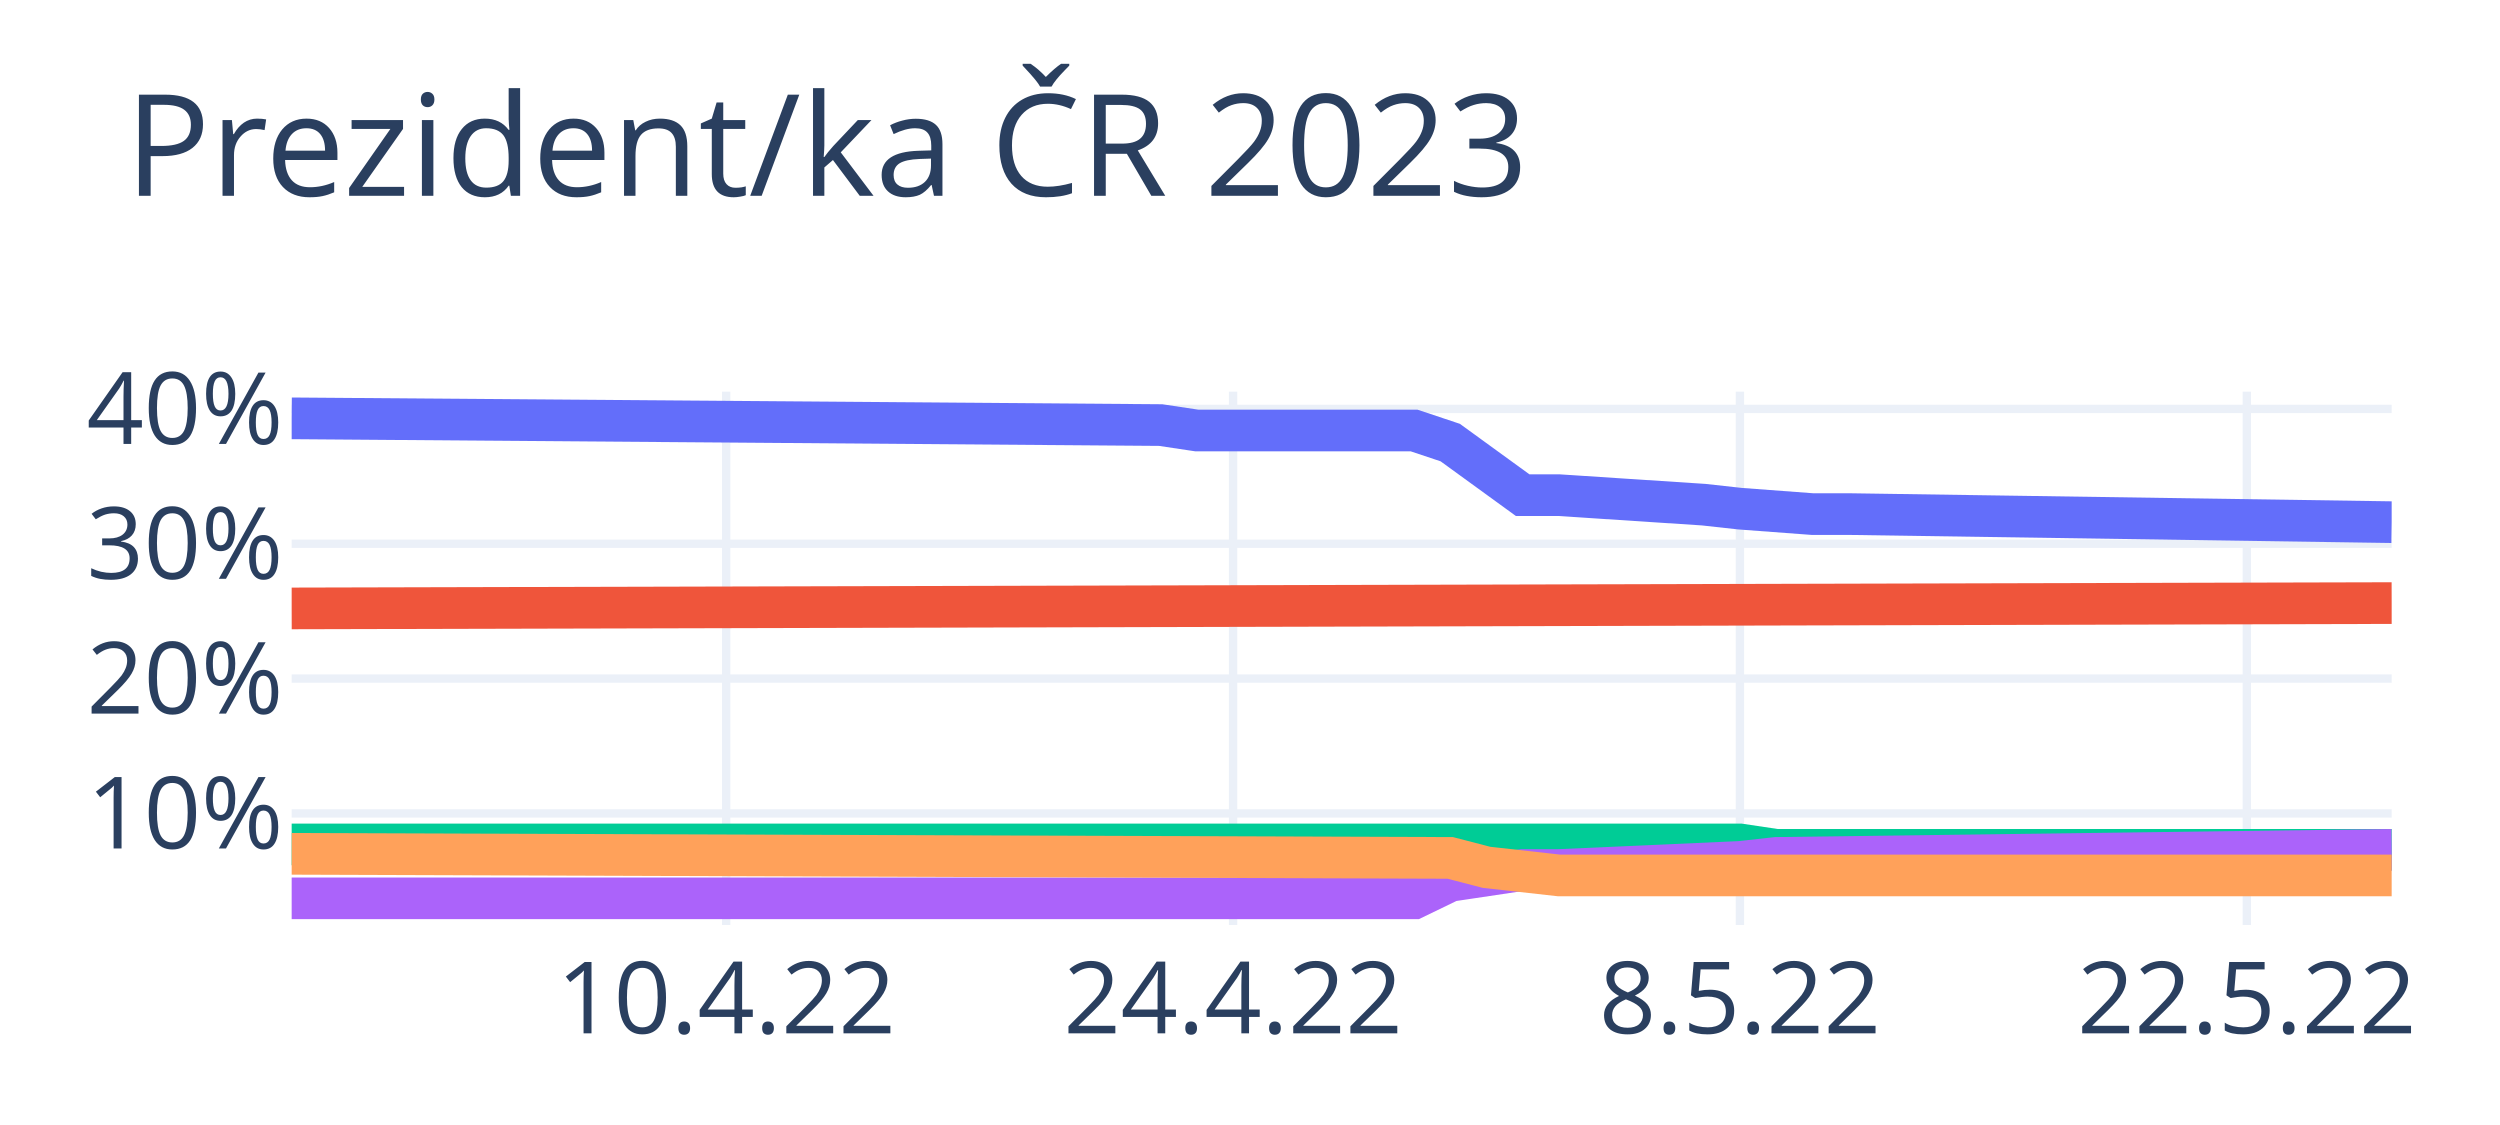
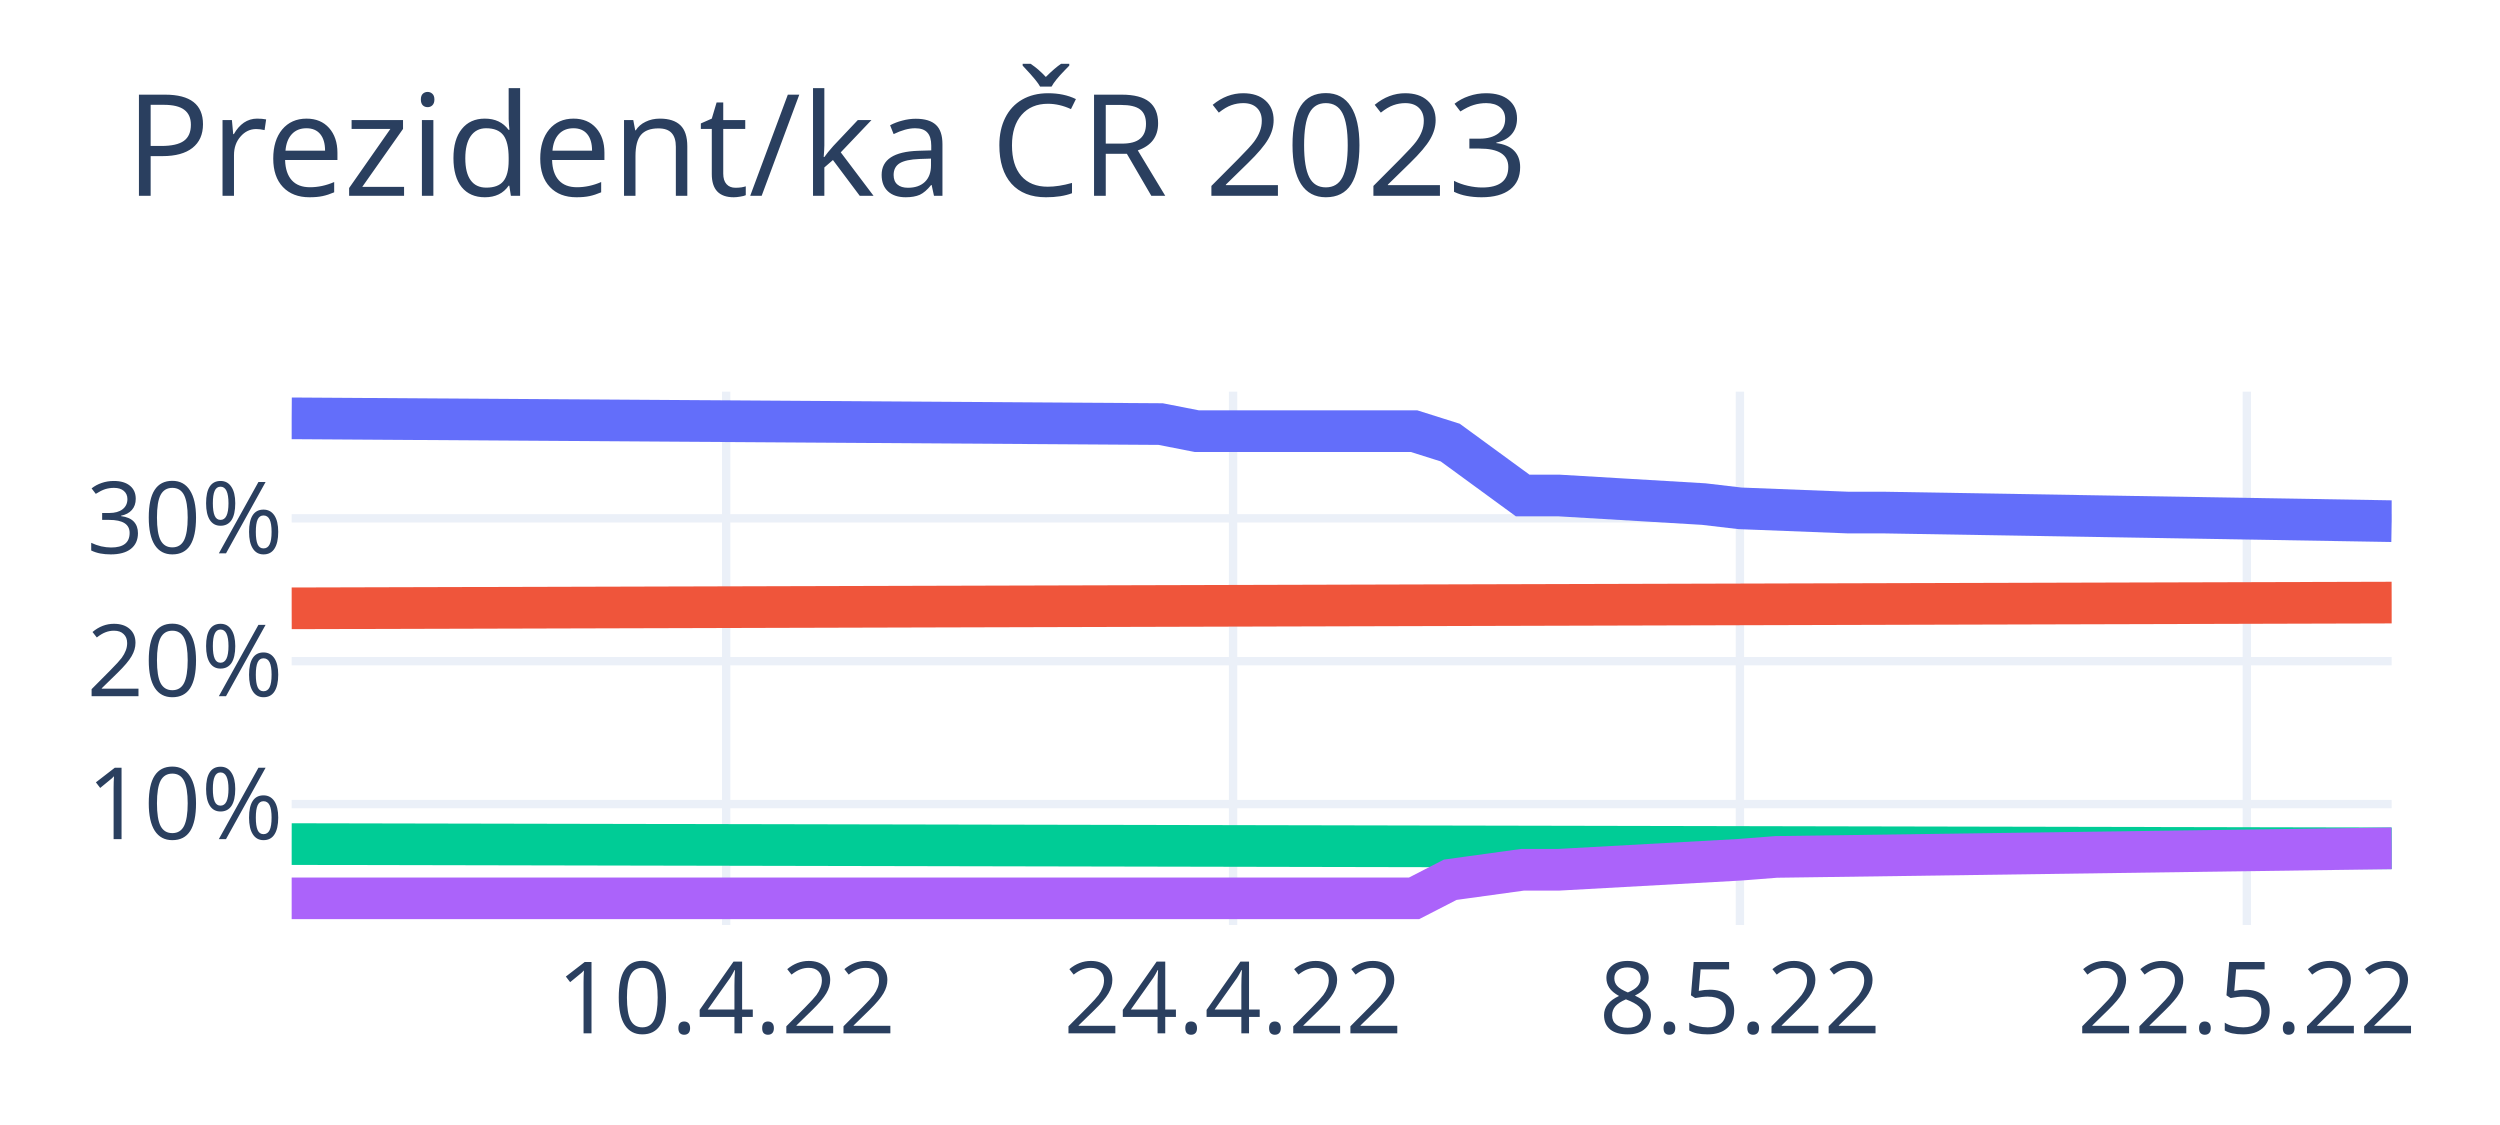
<svg xmlns="http://www.w3.org/2000/svg" class="main-svg" width="300" height="135" style="" viewBox="0 0 300 135">
  <rect x="0" y="0" width="300" height="135" style="fill: rgb(255, 255, 255); fill-opacity: 1;" />
-   <defs id="defs-43b035">
+   <defs id="defs-2d08fd">
    <g class="clips">
-       <clipPath id="clip43b035xyplot" class="plotclip">
+       <clipPath id="clip2d08fdxyplot" class="plotclip">
        <rect width="252" height="64" />
      </clipPath>
-       <clipPath class="axesclip" id="clip43b035x">
+       <clipPath class="axesclip" id="clip2d08fdx">
        <rect x="35" y="0" width="252" height="135" />
      </clipPath>
-       <clipPath class="axesclip" id="clip43b035y">
+       <clipPath class="axesclip" id="clip2d08fdy">
        <rect x="0" y="47" width="300" height="64" />
      </clipPath>
-       <clipPath class="axesclip" id="clip43b035xy">
+       <clipPath class="axesclip" id="clip2d08fdxy">
        <rect x="35" y="47" width="252" height="64" />
      </clipPath>
    </g>
    <g class="gradients" />
    <g class="patterns" />
  </defs>
  <g class="bglayer" />
  <g class="layer-below">
    <g class="imagelayer" />
    <g class="shapelayer" />
  </g>
  <g class="cartesianlayer">
    <g class="subplot xy">
      <g class="layer-subplot">
        <g class="shapelayer" />
        <g class="imagelayer" />
      </g>
      <g class="minor-gridlayer">
        <g class="x" />
        <g class="y" />
      </g>
      <g class="gridlayer">
        <g class="x">
          <path class="xgrid crisp" transform="translate(87.14,0)" d="M0,47v64" style="stroke: rgb(235, 240, 248); stroke-opacity: 1; stroke-width: 1px;" />
          <path class="xgrid crisp" transform="translate(147.97,0)" d="M0,47v64" style="stroke: rgb(235, 240, 248); stroke-opacity: 1; stroke-width: 1px;" />
          <path class="xgrid crisp" transform="translate(208.79,0)" d="M0,47v64" style="stroke: rgb(235, 240, 248); stroke-opacity: 1; stroke-width: 1px;" />
          <path class="xgrid crisp" transform="translate(269.62,0)" d="M0,47v64" style="stroke: rgb(235, 240, 248); stroke-opacity: 1; stroke-width: 1px;" />
        </g>
        <g class="y">
-           <path class="ygrid crisp" transform="translate(0,97.61)" d="M35,0h252" style="stroke: rgb(235, 240, 248); stroke-opacity: 1; stroke-width: 1px;" />
-           <path class="ygrid crisp" transform="translate(0,81.43)" d="M35,0h252" style="stroke: rgb(235, 240, 248); stroke-opacity: 1; stroke-width: 1px;" />
-           <path class="ygrid crisp" transform="translate(0,65.25)" d="M35,0h252" style="stroke: rgb(235, 240, 248); stroke-opacity: 1; stroke-width: 1px;" />
-           <path class="ygrid crisp" transform="translate(0,49.07)" d="M35,0h252" style="stroke: rgb(235, 240, 248); stroke-opacity: 1; stroke-width: 1px;" />
+           <path class="ygrid crisp" transform="translate(0,96.49)" d="M35,0h252" style="stroke: rgb(235, 240, 248); stroke-opacity: 1; stroke-width: 1px;" />
+           <path class="ygrid crisp" transform="translate(0,79.34)" d="M35,0h252" style="stroke: rgb(235, 240, 248); stroke-opacity: 1; stroke-width: 1px;" />
+           <path class="ygrid crisp" transform="translate(0,62.2)" d="M35,0h252" style="stroke: rgb(235, 240, 248); stroke-opacity: 1; stroke-width: 1px;" />
        </g>
      </g>
      <g class="zerolinelayer" />
      <path class="xlines-below" />
      <path class="ylines-below" />
      <g class="overlines-below" />
      <g class="xaxislayer-below" />
      <g class="yaxislayer-below" />
      <g class="overaxes-below" />
-       <g class="plot" transform="translate(35,47)" clip-path="url(#clip43b035xyplot)">
+       <g class="plot" transform="translate(35,47)" clip-path="url(#clip2d08fdxyplot)">
        <g class="scatterlayer mlayer">
-           <g class="trace scatter tracec2be8b" style="stroke-miterlimit: 2; opacity: 1;">
+           <g class="trace scatter trace22c2cd" style="stroke-miterlimit: 2; opacity: 1;">
            <g class="fills" />
            <g class="errorbars" />
            <g class="lines">
-               <path class="js-line" d="M0,3.2L104.28,4.01L108.62,4.66L134.69,4.66L139.03,6.11L147.72,12.42L152.07,12.42L169.45,13.56L173.79,14.04L182.48,14.69L186.83,14.69L252,15.66" style="vector-effect: non-scaling-stroke; fill: none; stroke: rgb(99, 110, 250); stroke-opacity: 1; stroke-width: 5px; opacity: 1;" />
+               <path class="js-line" d="M0,3.2L104.28,3.89L108.62,4.74L134.69,4.74L139.03,6.11L147.72,12.46L152.07,12.46L169.45,13.49L173.79,14L186.83,14.51L191.17,14.51L252,15.54" style="vector-effect: non-scaling-stroke; fill: none; stroke: rgb(99, 110, 250); stroke-opacity: 1; stroke-width: 5px; opacity: 1;" />
            </g>
            <g class="points" />
            <g class="text" />
          </g>
-           <g class="trace scatter tracefd0c31" style="stroke-miterlimit: 2; opacity: 1;">
+           <g class="trace scatter tracecfb207" style="stroke-miterlimit: 2; opacity: 1;">
            <g class="fills" />
            <g class="errorbars" />
            <g class="lines">
-               <path class="js-line" d="M0,26.01L252,25.37" style="vector-effect: non-scaling-stroke; fill: none; stroke: rgb(239, 85, 59); stroke-opacity: 1; stroke-width: 5px; opacity: 1;" />
+               <path class="js-line" d="M0,26L252,25.31" style="vector-effect: non-scaling-stroke; fill: none; stroke: rgb(239, 85, 59); stroke-opacity: 1; stroke-width: 5px; opacity: 1;" />
            </g>
            <g class="points" />
            <g class="text" />
          </g>
-           <g class="trace scatter tracea26e1d" style="stroke-miterlimit: 2; opacity: 1;">
+           <g class="trace scatter trace94e62d" style="stroke-miterlimit: 2; opacity: 1;">
            <g class="fills" />
            <g class="errorbars" />
            <g class="lines">
-               <path class="js-line" d="M0,54.33L173.79,54.33L178.14,54.98L252,54.98" style="vector-effect: non-scaling-stroke; fill: none; stroke: rgb(0, 204, 150); stroke-opacity: 1; stroke-width: 5px; opacity: 1;" />
+               <path class="js-line" d="M0,54.29L252,54.8" style="vector-effect: non-scaling-stroke; fill: none; stroke: rgb(0, 204, 150); stroke-opacity: 1; stroke-width: 5px; opacity: 1;" />
            </g>
            <g class="points" />
            <g class="text" />
          </g>
-           <g class="trace scatter tracefd746a" style="stroke-miterlimit: 2; opacity: 1;">
+           <g class="trace scatter tracecb370b" style="stroke-miterlimit: 2; opacity: 1;">
            <g class="fills" />
            <g class="errorbars" />
            <g class="lines">
-               <path class="js-line" d="M0,60.8L134.69,60.8L139.03,58.7L147.72,57.4L152.07,57.4L173.79,56.43L178.14,55.95L252,54.98" style="vector-effect: non-scaling-stroke; fill: none; stroke: rgb(171, 99, 250); stroke-opacity: 1; stroke-width: 5px; opacity: 1;" />
+               <path class="js-line" d="M0,60.8L134.69,60.8L139.03,58.57L147.72,57.37L152.07,57.37L173.79,56.17L178.14,55.83L252,54.8" style="vector-effect: non-scaling-stroke; fill: none; stroke: rgb(171, 99, 250); stroke-opacity: 1; stroke-width: 5px; opacity: 1;" />
            </g>
            <g class="points" />
            <g class="text" />
          </g>
-           <g class="trace scatter traced0aa24" style="stroke-miterlimit: 2; opacity: 1;">
+           <g class="trace scatter trace16e4f9" style="stroke-miterlimit: 2; opacity: 1;">
            <g class="fills" />
            <g class="errorbars" />
-             <g class="lines">
-               <path class="js-line" d="M0,55.46L139.03,55.95L143.38,57.08L152.07,58.05L156.41,58.05L252,58.05" style="vector-effect: non-scaling-stroke; fill: none; stroke: rgb(255, 161, 90); stroke-opacity: 1; stroke-width: 5px; opacity: 1;" />
-             </g>
+             <g class="lines" />
            <g class="points" />
            <g class="text" />
          </g>
        </g>
      </g>
      <g class="overplot" />
      <path class="xlines-above crisp" d="M0,0" style="fill: none;" />
      <path class="ylines-above crisp" d="M0,0" style="fill: none;" />
      <g class="overlines-above" />
      <g class="xaxislayer-above">
        <g class="xtick">
          <text text-anchor="middle" x="0" y="124" transform="translate(87.14,0)" style="font-family: 'Open Sans', verdana, arial, sans-serif; font-size: 12px; fill: rgb(42, 63, 95); fill-opacity: 1; white-space: pre; opacity: 1;">10.4.22</text>
        </g>
        <g class="xtick">
          <text text-anchor="middle" x="0" y="124" style="font-family: 'Open Sans', verdana, arial, sans-serif; font-size: 12px; fill: rgb(42, 63, 95); fill-opacity: 1; white-space: pre; opacity: 1;" transform="translate(147.97,0)">24.4.22</text>
        </g>
        <g class="xtick">
          <text text-anchor="middle" x="0" y="124" style="font-family: 'Open Sans', verdana, arial, sans-serif; font-size: 12px; fill: rgb(42, 63, 95); fill-opacity: 1; white-space: pre; opacity: 1;" transform="translate(208.79,0)">8.5.22</text>
        </g>
        <g class="xtick">
          <text text-anchor="middle" x="0" y="124" style="font-family: 'Open Sans', verdana, arial, sans-serif; font-size: 12px; fill: rgb(42, 63, 95); fill-opacity: 1; white-space: pre; opacity: 1;" transform="translate(269.62,0)">22.5.22</text>
        </g>
      </g>
      <g class="yaxislayer-above">
        <g class="ytick">
-           <text text-anchor="end" x="34" y="4.2" transform="translate(0,97.61)" style="font-family: 'Open Sans', verdana, arial, sans-serif; font-size: 12px; fill: rgb(42, 63, 95); fill-opacity: 1; white-space: pre; opacity: 1;">10%</text>
+           <text text-anchor="end" x="34" y="4.2" transform="translate(0,96.49)" style="font-family: 'Open Sans', verdana, arial, sans-serif; font-size: 12px; fill: rgb(42, 63, 95); fill-opacity: 1; white-space: pre; opacity: 1;">10%</text>
        </g>
        <g class="ytick">
-           <text text-anchor="end" x="34" y="4.2" style="font-family: 'Open Sans', verdana, arial, sans-serif; font-size: 12px; fill: rgb(42, 63, 95); fill-opacity: 1; white-space: pre; opacity: 1;" transform="translate(0,81.43)">20%</text>
+           <text text-anchor="end" x="34" y="4.2" style="font-family: 'Open Sans', verdana, arial, sans-serif; font-size: 12px; fill: rgb(42, 63, 95); fill-opacity: 1; white-space: pre; opacity: 1;" transform="translate(0,79.34)">20%</text>
        </g>
        <g class="ytick">
-           <text text-anchor="end" x="34" y="4.2" style="font-family: 'Open Sans', verdana, arial, sans-serif; font-size: 12px; fill: rgb(42, 63, 95); fill-opacity: 1; white-space: pre; opacity: 1;" transform="translate(0,65.25)">30%</text>
-         </g>
-         <g class="ytick">
-           <text text-anchor="end" x="34" y="4.2" style="font-family: 'Open Sans', verdana, arial, sans-serif; font-size: 12px; fill: rgb(42, 63, 95); fill-opacity: 1; white-space: pre; opacity: 1;" transform="translate(0,49.07)">40%</text>
+           <text text-anchor="end" x="34" y="4.2" style="font-family: 'Open Sans', verdana, arial, sans-serif; font-size: 12px; fill: rgb(42, 63, 95); fill-opacity: 1; white-space: pre; opacity: 1;" transform="translate(0,62.2)">30%</text>
        </g>
      </g>
      <g class="overaxes-above" />
    </g>
  </g>
  <g class="polarlayer" />
  <g class="smithlayer" />
  <g class="ternarylayer" />
  <g class="geolayer" />
  <g class="funnelarealayer" />
  <g class="pielayer" />
  <g class="iciclelayer" />
  <g class="treemaplayer" />
  <g class="sunburstlayer" />
  <g class="glimages" />
-   <defs id="topdefs-43b035">
+   <defs id="topdefs-2d08fd">
    <g class="clips" />
  </defs>
  <g class="layer-above">
    <g class="imagelayer" />
    <g class="shapelayer" />
  </g>
  <g class="infolayer">
    <g class="g-gtitle">
      <text class="gtitle" x="15" y="23.5" text-anchor="start" dy="0em" style="font-family: 'Open Sans', verdana, arial, sans-serif; font-size: 17px; fill: rgb(42, 63, 95); opacity: 1; font-weight: normal; white-space: pre;">Prezident/ka ČR 2023</text>
    </g>
    <g class="g-xtitle" />
    <g class="g-ytitle" />
  </g>
</svg>
